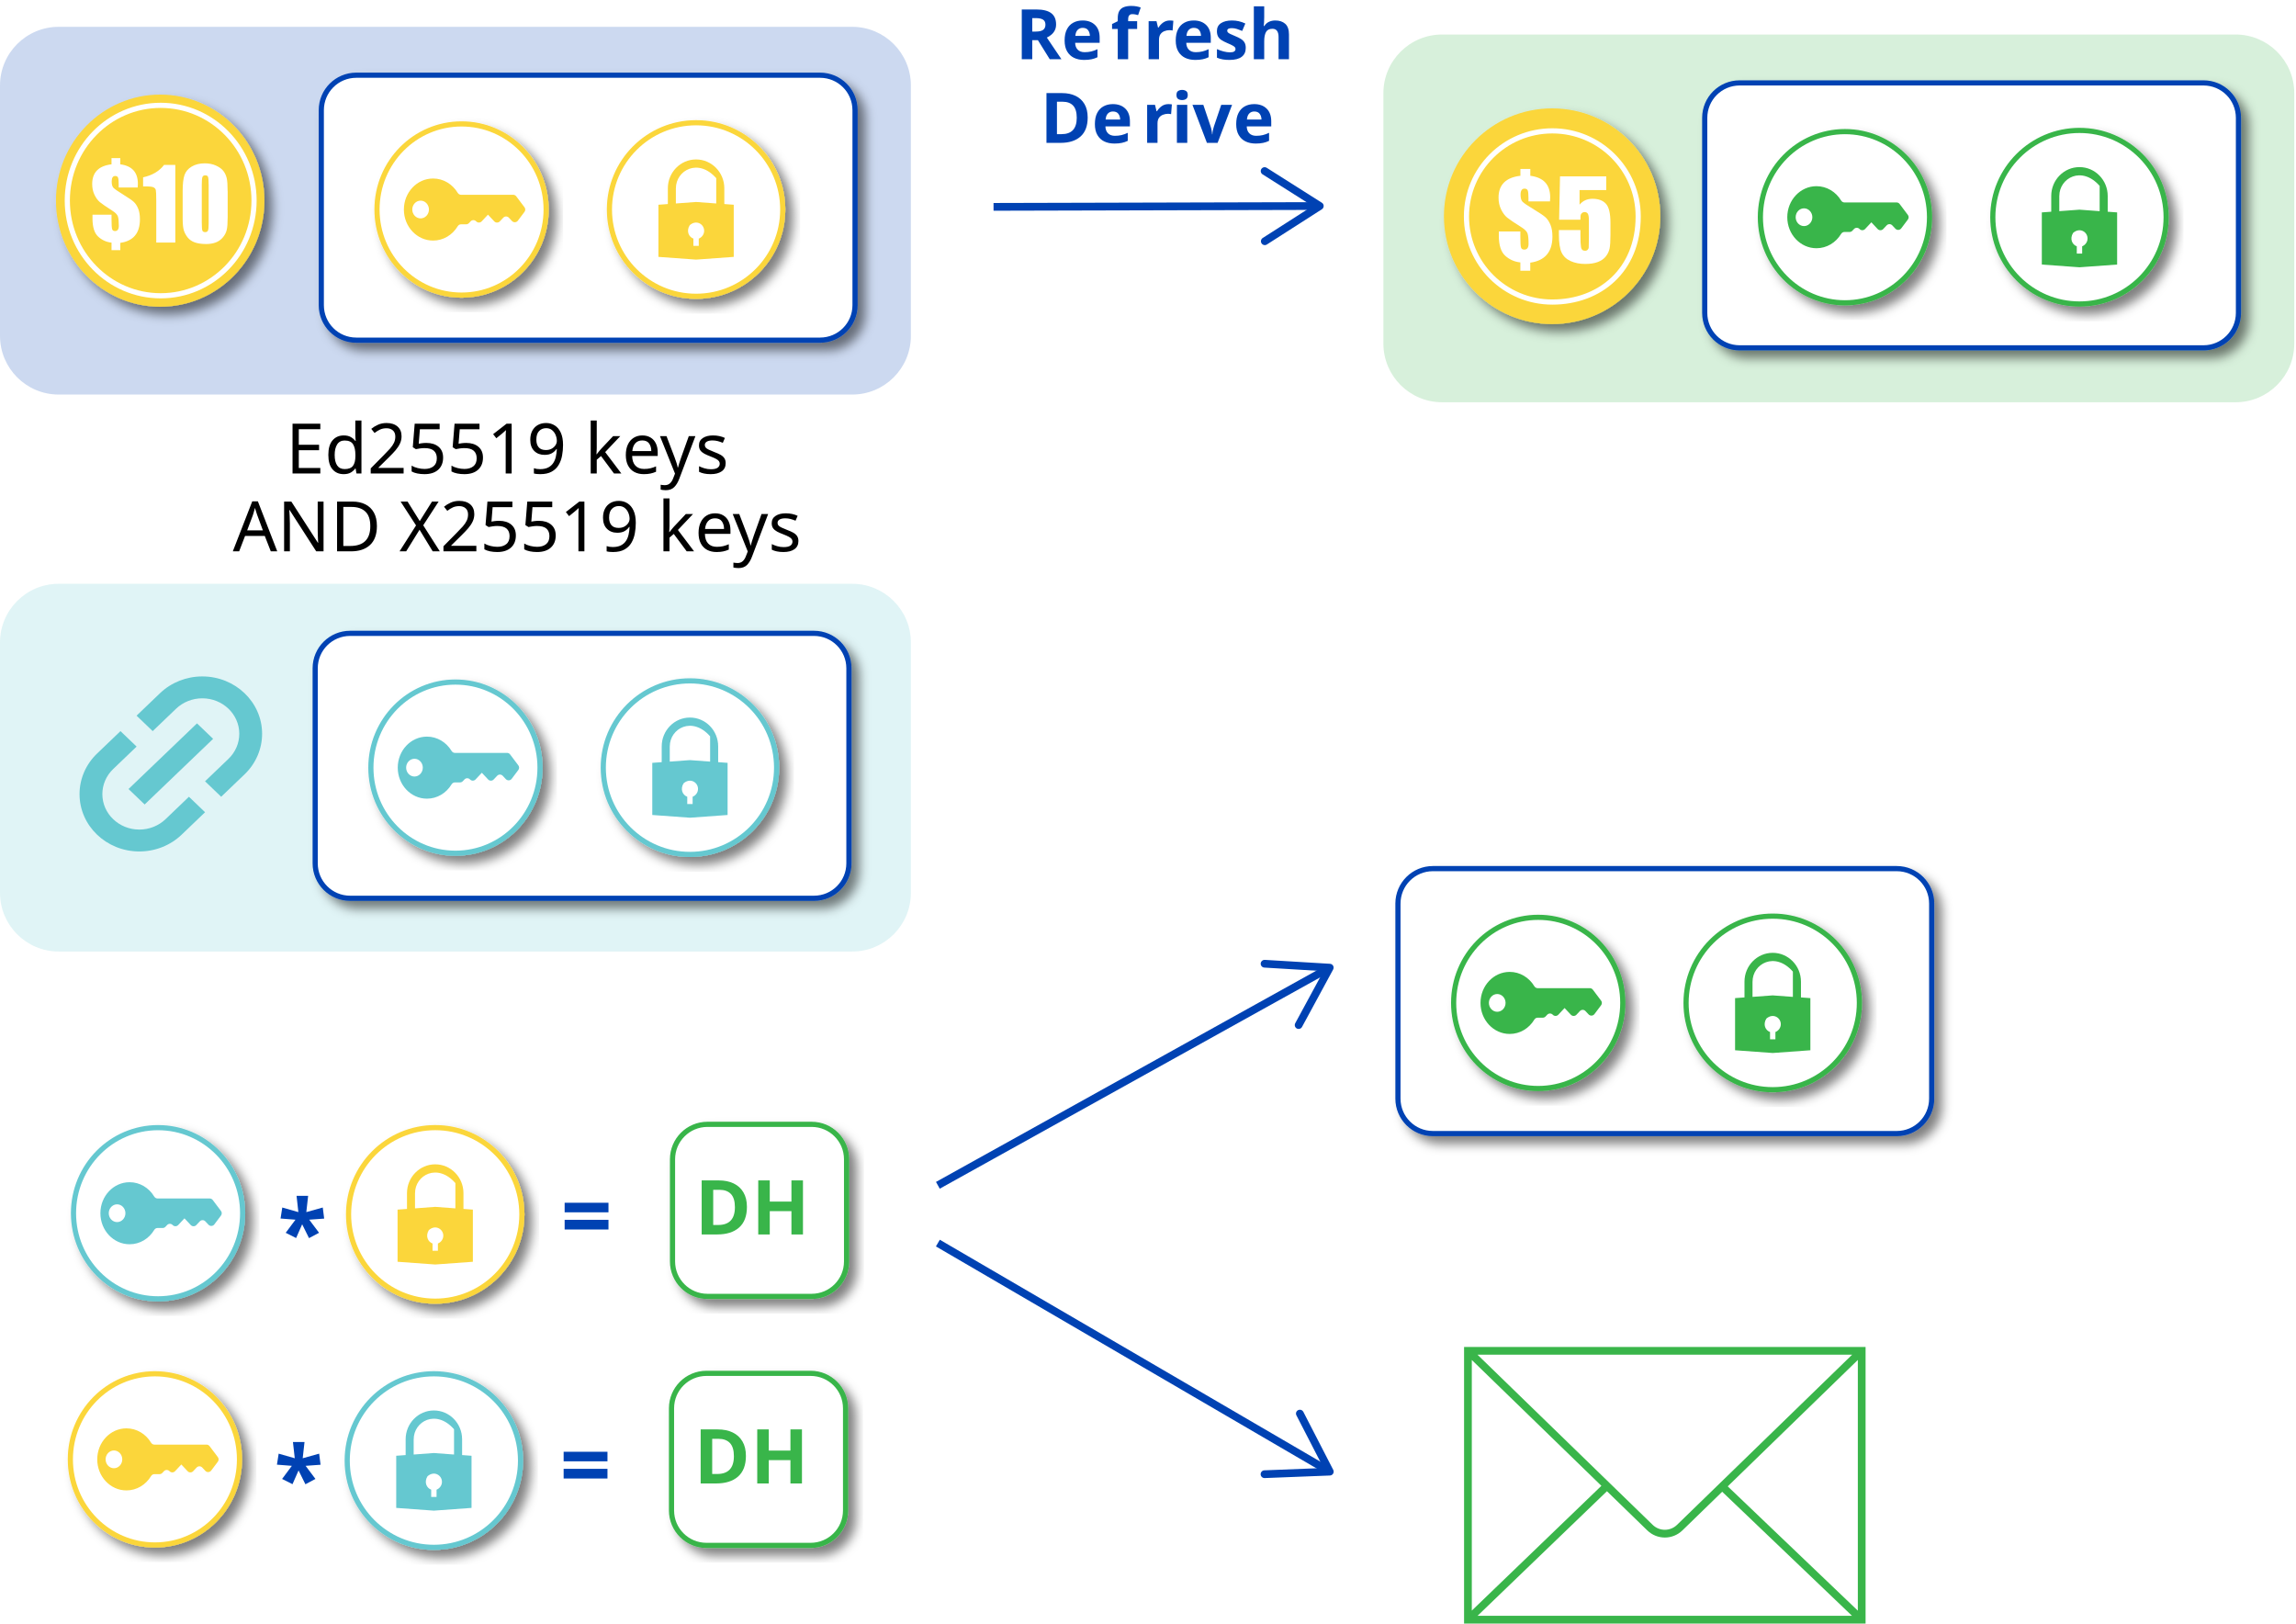
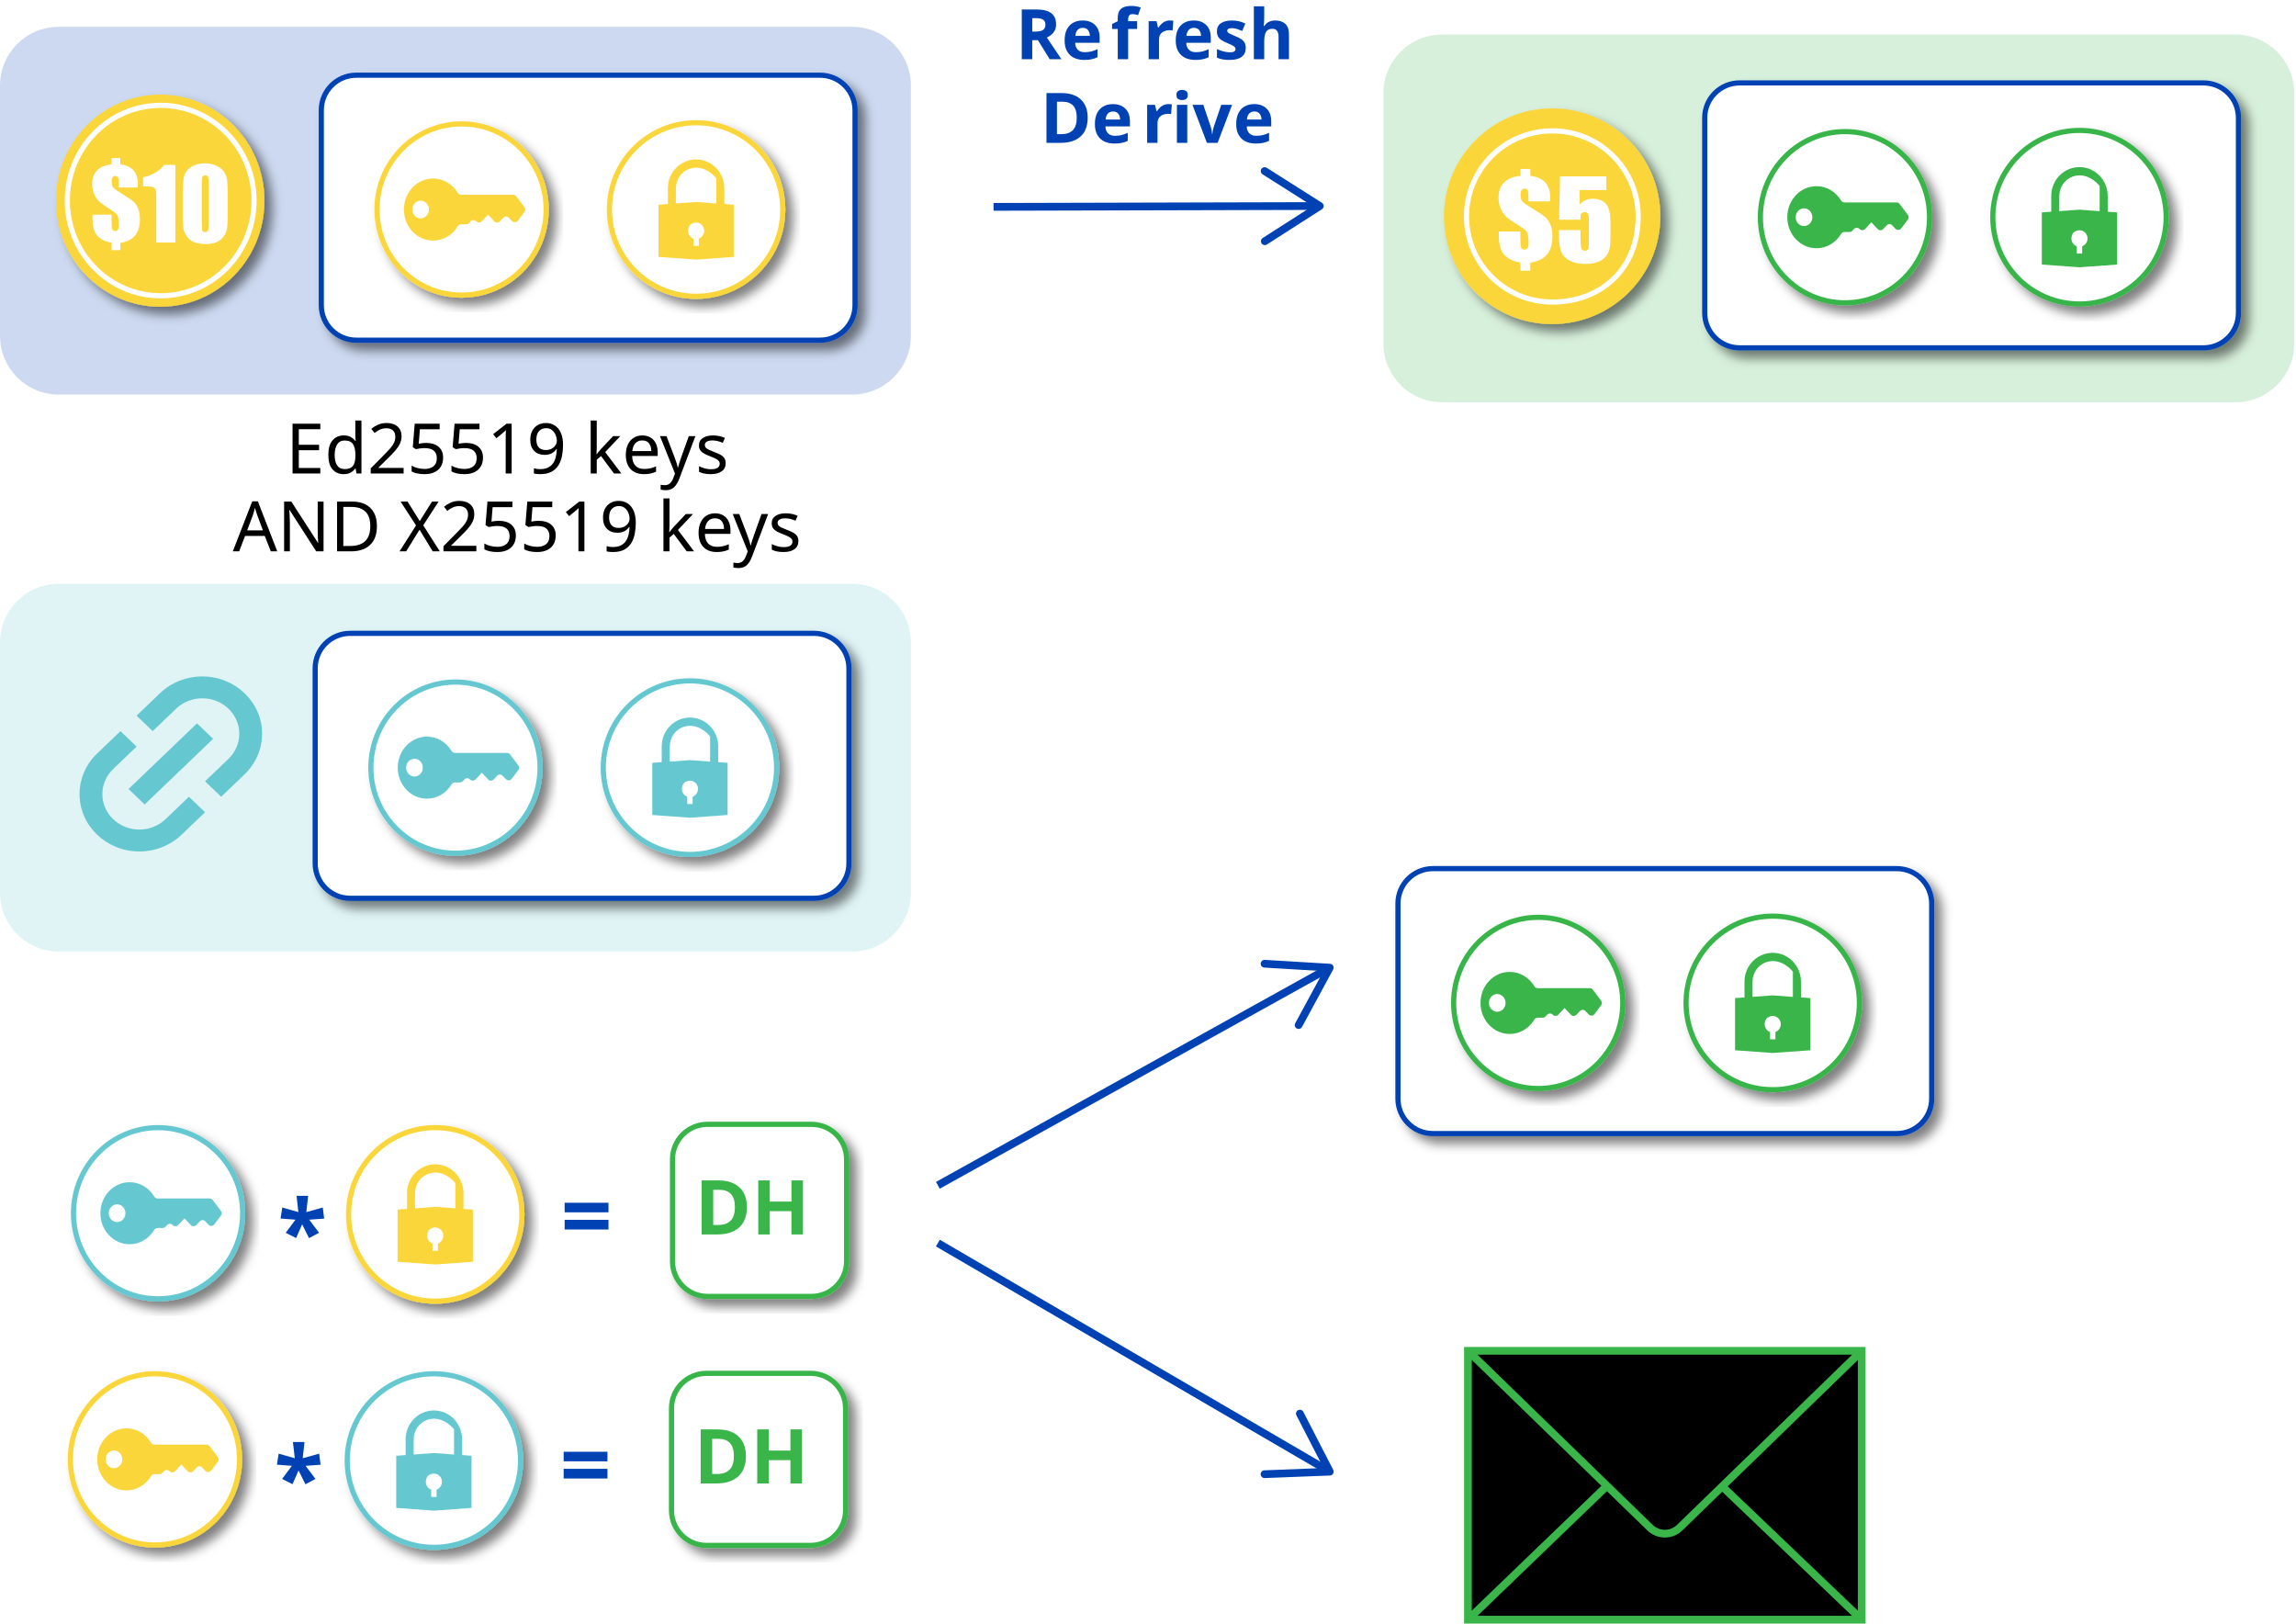
<svg xmlns="http://www.w3.org/2000/svg" id="Layer_2" data-name="Layer 2" viewBox="0 0 889.66 629">
  <defs>
    <style>
      .rd-cls-1 {
        filter: url(#dropshadow2-8);
      }

      .rd-cls-2, .rd-cls-3, .rd-cls-4 {
-         fill: #39b54a;
+         fill: var(--diagram-green, #39b54a);
      }

      .rd-cls-2, .rd-cls-5, .rd-cls-6 {
        opacity: .2;
      }

      .rd-cls-7 {
        letter-spacing: -.01em;
      }

      .rd-cls-8 {
        filter: url(#dropshadow2-10);
      }

      .rd-cls-9 {
        filter: url(#dropshadow2-9);
      }

      .rd-cls-10 {
        filter: url(#dropshadow2-4);
      }

      .rd-cls-11, .rd-cls-12 {
        stroke: var(--diagram-brand, #0042b3);
      }

      .rd-cls-11, .rd-cls-12, .rd-cls-13, .rd-cls-14, .rd-cls-15, .rd-cls-16, .rd-cls-17 {
        fill: none;
        stroke-miterlimit: 10;
      }

      .rd-cls-11, .rd-cls-13, .rd-cls-15, .rd-cls-16, .rd-cls-17 {
        stroke-width: 2px;
      }

      .rd-cls-12, .rd-cls-14 {
        stroke-width: 3px;
      }

      .rd-cls-18 {
        letter-spacing: .08em;
      }

      .rd-cls-19 {
        filter: url(#dropshadow2-6);
      }

      .rd-cls-20 {
        letter-spacing: 0em;
      }

      .rd-cls-21 {
        filter: url(#dropshadow2-18);
      }

      .rd-cls-13, .rd-cls-14 {
-         stroke: #39b54a;
+         stroke: var(--diagram-green, #39b54a);
      }

      .rd-cls-22 {
        filter: url(#dropshadow2-11);
      }

      .rd-cls-23 {
        filter: url(#dropshadow2-17);
      }

      .rd-cls-24 {
        fill: #fbd63b;
      }

      .rd-cls-25 {
        letter-spacing: 0em;
      }

      .rd-cls-26 {
        fill: var(--diagram-surface, #fff);
      }

      .rd-cls-5, .rd-cls-27 {
        fill: #65c8d0;
      }

      .rd-cls-28 {
        letter-spacing: -.02em;
      }

      .rd-cls-29 {
        filter: url(#dropshadow2);
      }

      .rd-cls-30 {
        font-size: 35px;
      }

      .rd-cls-30, .rd-cls-31, .rd-cls-6, .rd-cls-32 {
        fill: var(--diagram-brand, #0042b3);
      }

      .rd-cls-30, .rd-cls-4, .rd-cls-32 {
        font-family: Montserrat-Bold, Montserrat;
        font-weight: 700;
      }

      .rd-cls-33 {
        letter-spacing: -.02em;
      }

      .rd-cls-15 {
        stroke: #65c8d0;
      }

      .rd-cls-34 {
        filter: url(#dropshadow2-7);
      }

      .rd-cls-35 {
        filter: url(#dropshadow2-19);
      }

      .rd-cls-36 {
        letter-spacing: 0em;
      }

      .rd-cls-37 {
        filter: url(#dropshadow2-2);
      }

      .rd-cls-38 {
        letter-spacing: 0em;
      }

      .rd-cls-39 {
        filter: url(#dropshadow2-12);
      }

      .rd-cls-4 {
        font-size: 29.33px;
      }

      .rd-cls-40 {
        filter: url(#dropshadow2-3);
      }

      .rd-cls-41 {
        filter: url(#dropshadow2-14);
      }

      .rd-cls-42 {
        filter: url(#dropshadow2-15);
      }

      .rd-cls-43 {
        letter-spacing: 0em;
      }

      .rd-cls-16 {
        stroke: var(--diagram-surface, #fff);
      }

      .rd-cls-44 {
        letter-spacing: 0em;
      }

      .rd-cls-45 {
        letter-spacing: 0em;
      }

      .rd-cls-46 {
        filter: url(#dropshadow2-16);
      }

      .rd-cls-17 {
        stroke: #fbd63b;
      }

      .rd-cls-32, .rd-cls-47 {
        font-size: 27px;
      }

      .rd-cls-48 {
        fill: #fbd63b;
      }

      .rd-cls-49 {
        filter: url(#dropshadow2-20);
      }

      .rd-cls-47 {
        font-family: Montserrat-Regular, Montserrat;
      }

      .rd-cls-50 {
        filter: url(#dropshadow2-5);
      }

      .rd-cls-51 {
        filter: url(#dropshadow2-13);
      }
    </style>
    <filter id="dropshadow2">
      <feGaussianBlur in="SourceAlpha" stdDeviation="2" />
      <feOffset dx="3" dy="3" />
      <feComponentTransfer>
        <feFuncA slope="0.5" type="linear" />
      </feComponentTransfer>
      <feMerge>
        <feMergeNode />
        <feMergeNode in="SourceGraphic" />
      </feMerge>
    </filter>
    <filter id="dropshadow2-2" data-name="dropshadow2">
      <feGaussianBlur in="SourceAlpha" stdDeviation="2" />
      <feOffset dx="3" dy="3" />
      <feComponentTransfer>
        <feFuncA slope="0.5" type="linear" />
      </feComponentTransfer>
      <feMerge>
        <feMergeNode />
        <feMergeNode in="SourceGraphic" />
      </feMerge>
    </filter>
    <filter id="dropshadow2-3" data-name="dropshadow2">
      <feGaussianBlur in="SourceAlpha" stdDeviation="2" />
      <feOffset dx="3" dy="3" />
      <feComponentTransfer>
        <feFuncA slope="0.5" type="linear" />
      </feComponentTransfer>
      <feMerge>
        <feMergeNode />
        <feMergeNode in="SourceGraphic" />
      </feMerge>
    </filter>
    <filter id="dropshadow2-4" data-name="dropshadow2">
      <feGaussianBlur in="SourceAlpha" stdDeviation="2" />
      <feOffset dx="3" dy="3" />
      <feComponentTransfer>
        <feFuncA slope="0.5" type="linear" />
      </feComponentTransfer>
      <feMerge>
        <feMergeNode />
        <feMergeNode in="SourceGraphic" />
      </feMerge>
    </filter>
    <filter id="dropshadow2-5" data-name="dropshadow2">
      <feGaussianBlur in="SourceAlpha" stdDeviation="2" />
      <feOffset dx="3" dy="3" />
      <feComponentTransfer>
        <feFuncA slope="0.5" type="linear" />
      </feComponentTransfer>
      <feMerge>
        <feMergeNode />
        <feMergeNode in="SourceGraphic" />
      </feMerge>
    </filter>
    <filter id="dropshadow2-6" data-name="dropshadow2">
      <feGaussianBlur in="SourceAlpha" stdDeviation="2" />
      <feOffset dx="3" dy="3" />
      <feComponentTransfer>
        <feFuncA slope="0.5" type="linear" />
      </feComponentTransfer>
      <feMerge>
        <feMergeNode />
        <feMergeNode in="SourceGraphic" />
      </feMerge>
    </filter>
    <filter id="dropshadow2-7" data-name="dropshadow2">
      <feGaussianBlur in="SourceAlpha" stdDeviation="2" />
      <feOffset dx="3" dy="3" />
      <feComponentTransfer>
        <feFuncA slope="0.5" type="linear" />
      </feComponentTransfer>
      <feMerge>
        <feMergeNode />
        <feMergeNode in="SourceGraphic" />
      </feMerge>
    </filter>
    <filter id="dropshadow2-8" data-name="dropshadow2">
      <feGaussianBlur in="SourceAlpha" stdDeviation="2" />
      <feOffset dx="3" dy="3" />
      <feComponentTransfer>
        <feFuncA slope="0.5" type="linear" />
      </feComponentTransfer>
      <feMerge>
        <feMergeNode />
        <feMergeNode in="SourceGraphic" />
      </feMerge>
    </filter>
    <filter id="dropshadow2-9" data-name="dropshadow2">
      <feGaussianBlur in="SourceAlpha" stdDeviation="2" />
      <feOffset dx="3" dy="3" />
      <feComponentTransfer>
        <feFuncA slope="0.5" type="linear" />
      </feComponentTransfer>
      <feMerge>
        <feMergeNode />
        <feMergeNode in="SourceGraphic" />
      </feMerge>
    </filter>
    <filter id="dropshadow2-10" data-name="dropshadow2">
      <feGaussianBlur in="SourceAlpha" stdDeviation="2" />
      <feOffset dx="3" dy="3" />
      <feComponentTransfer>
        <feFuncA slope="0.5" type="linear" />
      </feComponentTransfer>
      <feMerge>
        <feMergeNode />
        <feMergeNode in="SourceGraphic" />
      </feMerge>
    </filter>
    <filter id="dropshadow2-11" data-name="dropshadow2">
      <feGaussianBlur in="SourceAlpha" stdDeviation="2" />
      <feOffset dx="3" dy="3" />
      <feComponentTransfer>
        <feFuncA slope="0.5" type="linear" />
      </feComponentTransfer>
      <feMerge>
        <feMergeNode />
        <feMergeNode in="SourceGraphic" />
      </feMerge>
    </filter>
    <filter id="dropshadow2-12" data-name="dropshadow2">
      <feGaussianBlur in="SourceAlpha" stdDeviation="2" />
      <feOffset dx="3" dy="3" />
      <feComponentTransfer>
        <feFuncA slope="0.5" type="linear" />
      </feComponentTransfer>
      <feMerge>
        <feMergeNode />
        <feMergeNode in="SourceGraphic" />
      </feMerge>
    </filter>
    <filter id="dropshadow2-13" data-name="dropshadow2">
      <feGaussianBlur in="SourceAlpha" stdDeviation="2" />
      <feOffset dx="3" dy="3" />
      <feComponentTransfer>
        <feFuncA slope="0.5" type="linear" />
      </feComponentTransfer>
      <feMerge>
        <feMergeNode />
        <feMergeNode in="SourceGraphic" />
      </feMerge>
    </filter>
    <filter id="dropshadow2-14" data-name="dropshadow2">
      <feGaussianBlur in="SourceAlpha" stdDeviation="2" />
      <feOffset dx="3" dy="3" />
      <feComponentTransfer>
        <feFuncA slope="0.5" type="linear" />
      </feComponentTransfer>
      <feMerge>
        <feMergeNode />
        <feMergeNode in="SourceGraphic" />
      </feMerge>
    </filter>
    <filter id="dropshadow2-15" data-name="dropshadow2">
      <feGaussianBlur in="SourceAlpha" stdDeviation="2" />
      <feOffset dx="3" dy="3" />
      <feComponentTransfer>
        <feFuncA slope="0.5" type="linear" />
      </feComponentTransfer>
      <feMerge>
        <feMergeNode />
        <feMergeNode in="SourceGraphic" />
      </feMerge>
    </filter>
    <filter id="dropshadow2-16" data-name="dropshadow2">
      <feGaussianBlur in="SourceAlpha" stdDeviation="2" />
      <feOffset dx="3" dy="3" />
      <feComponentTransfer>
        <feFuncA slope="0.5" type="linear" />
      </feComponentTransfer>
      <feMerge>
        <feMergeNode />
        <feMergeNode in="SourceGraphic" />
      </feMerge>
    </filter>
    <filter id="dropshadow2-17" data-name="dropshadow2">
      <feGaussianBlur in="SourceAlpha" stdDeviation="2" />
      <feOffset dx="3" dy="3" />
      <feComponentTransfer>
        <feFuncA slope="0.5" type="linear" />
      </feComponentTransfer>
      <feMerge>
        <feMergeNode />
        <feMergeNode in="SourceGraphic" />
      </feMerge>
    </filter>
    <filter id="dropshadow2-18" data-name="dropshadow2">
      <feGaussianBlur in="SourceAlpha" stdDeviation="2" />
      <feOffset dx="3" dy="3" />
      <feComponentTransfer>
        <feFuncA slope="0.5" type="linear" />
      </feComponentTransfer>
      <feMerge>
        <feMergeNode />
        <feMergeNode in="SourceGraphic" />
      </feMerge>
    </filter>
    <filter id="dropshadow2-19" data-name="dropshadow2">
      <feGaussianBlur in="SourceAlpha" stdDeviation="2" />
      <feOffset dx="3" dy="3" />
      <feComponentTransfer>
        <feFuncA slope="0.5" type="linear" />
      </feComponentTransfer>
      <feMerge>
        <feMergeNode />
        <feMergeNode in="SourceGraphic" />
      </feMerge>
    </filter>
    <filter id="dropshadow2-20" data-name="dropshadow2">
      <feGaussianBlur in="SourceAlpha" stdDeviation="2" />
      <feOffset dx="3" dy="3" />
      <feComponentTransfer>
        <feFuncA slope="0.5" type="linear" />
      </feComponentTransfer>
      <feMerge>
        <feMergeNode />
        <feMergeNode in="SourceGraphic" />
      </feMerge>
    </filter>
  </defs>
  <g id="Link">
    <g id="Refresh_Derive" data-name="Refresh Derive">
      <g id="blue">
-         <rect class="rd-cls-6" y="10.39" width="352.95" height="142.47" rx="22.75" ry="22.75" />
+         <rect class="rd-cls-6 wash" style="fill: var(--diagram-keybox-yellow, var(--diagram-wash-blue, var(--diagram-brand, #0042b3))); opacity: var(--diagram-wash-opacity, .2); stroke: var(--diagram-keyframe-yellow, var(--diagram-wash-stroke, none)); stroke-width: 2px; filter: var(--diagram-wash-shadow, none)" y="10.39" width="352.95" height="142.47" rx="22.75" ry="22.75" />
        <g>
          <g class="rd-cls-29">
            <ellipse class="rd-cls-48" cx="62.07" cy="77.74" rx="40.39" ry="41.09" />
          </g>
          <ellipse class="rd-cls-16" cx="62.26" cy="77.7" rx="36.18" ry="36.89" />
          <g>
            <path class="rd-cls-26" d="M53.37,72.64h-7.38v-1.25c0-1.33-.09-2.19-.26-2.6-.17-.41-.54-.61-1.1-.61-.45,0-.79.18-1.01.53s-.34.88-.34,1.59c0,1.18.23,2,.69,2.47.45.47,1.78,1.39,3.98,2.75,1.88,1.15,3.16,2.04,3.84,2.65.68.61,1.26,1.48,1.73,2.6.47,1.12.7,2.52.7,4.19,0,2.68-.63,4.78-1.9,6.3-1.27,1.52-3.17,2.47-5.7,2.83v2.83h-3.4v-2.92c-1.97-.2-3.7-.97-5.17-2.32-1.47-1.34-2.21-3.69-2.21-7.04v-1.47h7.38v1.84c0,2.02.08,3.28.23,3.77.15.49.52.73,1.11.73.5,0,.87-.17,1.11-.51.24-.34.37-.85.37-1.52,0-1.69-.12-2.89-.35-3.62-.23-.73-1.02-1.52-2.38-2.37-2.25-1.44-3.79-2.5-4.6-3.17s-1.51-1.63-2.1-2.85c-.59-1.23-.89-2.62-.89-4.17,0-2.24.62-4,1.87-5.28,1.25-1.28,3.12-2.06,5.62-2.36v-2.4h3.4v2.4c2.28.3,3.98,1.08,5.12,2.33,1.13,1.26,1.7,3,1.7,5.22,0,.31-.02.78-.07,1.41Z" />
            <path class="rd-cls-26" d="M67.93,63.87v30.11h-7.38v-16.14c0-2.33-.06-3.73-.17-4.2-.11-.47-.41-.83-.9-1.07-.49-.24-1.59-.36-3.3-.36h-.73v-3.51c3.57-.78,6.28-2.39,8.13-4.82h4.35Z" />
            <path class="rd-cls-26" d="M88.22,74.06v10.04c0,2.28-.12,3.94-.37,4.98-.24,1.04-.75,2.01-1.52,2.92-.77.9-1.69,1.56-2.78,1.95-1.08.4-2.3.59-3.64.59-1.77,0-3.24-.21-4.41-.62-1.17-.42-2.1-1.06-2.8-1.94-.69-.88-1.19-1.81-1.48-2.78-.29-.97-.44-2.52-.44-4.64v-10.51c0-2.76.23-4.83.7-6.21.47-1.38,1.4-2.48,2.8-3.31,1.39-.83,3.09-1.25,5.07-1.25,1.62,0,3.07.29,4.35.87,1.28.58,2.24,1.28,2.87,2.11.63.83,1.06,1.77,1.29,2.81.23,1.04.34,2.7.34,4.98ZM80.84,71.53c0-1.6-.08-2.6-.23-3-.15-.4-.51-.6-1.07-.6s-.91.21-1.09.64-.26,1.42-.26,2.97v14.69c0,1.75.08,2.8.25,3.16.16.36.52.54,1.07.54s.91-.21,1.08-.63c.17-.42.26-1.37.26-2.84v-14.91Z" />
          </g>
        </g>
        <g>
          <g class="rd-cls-37">
            <rect class="rd-cls-26" x="124.5" y="29.14" width="206.81" height="102.64" rx="13.53" ry="13.53" />
            <rect class="rd-cls-11" x="124.5" y="29.14" width="206.81" height="102.64" rx="13.53" ry="13.53" />
          </g>
          <g>
            <g class="rd-cls-40">
              <ellipse class="rd-cls-26" cx="269.72" cy="81.17" rx="33.58" ry="33.62" />
              <ellipse class="rd-cls-17" cx="269.72" cy="81.17" rx="33.58" ry="33.62" />
            </g>
            <path class="rd-cls-24" d="M270.76,92.44v2.82h-2.08v-2.82c-1.77-.63-2.85-2.87-1.43-5.19,2.59-2.28,5.6-.4,5.6,2.16,0,1.38-.89,2.55-2.08,3.03h0ZM261.9,72.93c0-6.96,8.69-11.81,15.63-3.89v9.79s-7.82-.58-7.82-.58l-7.82.58v-5.9h0ZM280.66,79.05v-6.11c0-6.17-4.9-11.17-10.94-11.17s-10.94,5-10.94,11.17v6.11l-3.65.27v20.2l14.59,1.06,14.59-1.06v-20.2l-3.65-.27h0Z" />
          </g>
          <g>
            <g class="rd-cls-10">
              <ellipse class="rd-cls-26" cx="178.85" cy="81.17" rx="32.77" ry="33.16" />
              <ellipse class="rd-cls-17" cx="178.85" cy="81.17" rx="32.77" ry="33.16" />
            </g>
            <path class="rd-cls-24" d="M189.1,83.18l2.42,2.58c.58.62,1.57.62,2.15,0l1.35-1.43c.58-.62,1.57-.62,2.15,0l1.22,1.3c.63.67,1.71.61,2.26-.12l2.58-3.43c.4-.53.4-1.25,0-1.78l-3.2-4.25c-.28-.37-.72-.59-1.18-.59h-20.21c-.54,0-1.01-.3-1.29-.76-2.03-3.35-5.53-5.54-9.54-5.54-6.25,0-11.31,5.38-11.31,12.02s5.06,12.02,11.31,12.02c4.01,0,7.51-2.19,9.54-5.54.28-.46.75-.76,1.29-.76h1.99c.41,0,.8-.17,1.08-.47l.64-.68c.58-.62,1.57-.62,2.15,0h0c.58.62,1.57.62,2.15,0l2.42-2.58h0ZM162.98,84.61c-1.78,0-3.23-1.55-3.23-3.44s1.45-3.44,3.23-3.44,3.23,1.55,3.23,3.44-1.45,3.44-3.23,3.44h0Z" />
          </g>
        </g>
      </g>
      <g id="rd" class="fragment fade" data-fragment-index="0">
        <g id="green">
-           <rect class="rd-cls-2" x="536.04" y="13.37" width="352.95" height="142.47" rx="22.75" ry="22.75" />
+           <rect class="rd-cls-2 wash" style="fill: var(--diagram-keybox-lime, var(--diagram-wash-green, var(--diagram-green, #39b54a))); opacity: var(--diagram-wash-opacity, .2); stroke: var(--diagram-keyframe-lime, var(--diagram-wash-stroke, none)); stroke-width: 2px; filter: var(--diagram-wash-shadow, none)" x="536.04" y="13.37" width="352.95" height="142.47" rx="22.75" ry="22.75" />
          <g>
            <g class="rd-cls-50">
              <rect class="rd-cls-26" x="660.55" y="32.12" width="206.81" height="102.64" rx="13.53" ry="13.53" />
              <rect class="rd-cls-11" x="660.55" y="32.12" width="206.81" height="102.64" rx="13.53" ry="13.53" />
            </g>
            <g>
              <g class="rd-cls-19">
                <ellipse class="rd-cls-26" cx="805.76" cy="84.15" rx="33.58" ry="33.62" />
                <ellipse class="rd-cls-13" cx="805.76" cy="84.15" rx="33.58" ry="33.62" />
              </g>
              <path class="rd-cls-3" d="M806.8,95.42v2.82h-2.08v-2.82c-1.77-.63-2.85-2.87-1.43-5.19,2.59-2.28,5.6-.4,5.6,2.16,0,1.38-.89,2.55-2.08,3.03h0ZM797.95,75.91c0-6.96,8.69-11.81,15.63-3.89v9.79s-7.82-.58-7.82-.58l-7.82.58v-5.9h0ZM816.7,82.02v-6.11c0-6.17-4.9-11.17-10.94-11.17s-10.94,5-10.94,11.17v6.11l-3.65.27v20.2l14.59,1.06,14.59-1.06v-20.2l-3.65-.27h0Z" />
            </g>
            <g>
              <g class="rd-cls-34">
                <ellipse class="rd-cls-26" cx="714.89" cy="84.15" rx="32.77" ry="33.16" />
                <ellipse class="rd-cls-13" cx="714.89" cy="84.15" rx="32.77" ry="33.16" />
              </g>
              <path class="rd-cls-3" d="M725.14,86.15l2.42,2.58c.58.62,1.57.62,2.15,0l1.35-1.43c.58-.62,1.57-.62,2.15,0l1.22,1.3c.63.67,1.71.61,2.26-.12l2.58-3.43c.4-.53.4-1.25,0-1.78l-3.2-4.25c-.28-.37-.72-.59-1.18-.59h-20.21c-.54,0-1.01-.3-1.29-.76-2.03-3.35-5.53-5.54-9.54-5.54-6.25,0-11.31,5.38-11.31,12.02s5.06,12.02,11.31,12.02c4.01,0,7.51-2.19,9.54-5.54.28-.46.75-.76,1.29-.76h1.99c.41,0,.8-.17,1.08-.47l.64-.68c.58-.62,1.57-.62,2.15,0h0c.58.62,1.57.62,2.15,0l2.42-2.58h0ZM699.02,87.59c-1.78,0-3.23-1.55-3.23-3.44s1.45-3.44,3.23-3.44,3.23,1.55,3.23,3.44-1.45,3.44-3.23,3.44h0Z" />
            </g>
          </g>
          <g>
            <g class="rd-cls-1">
              <ellipse class="rd-cls-48" cx="601.42" cy="83.77" rx="41.92" ry="41.78" />
            </g>
            <path class="rd-cls-16" d="M634.77,83.86c0,20.87-14.9,33.16-33.27,33.16s-33.27-14.85-33.27-33.16,14.9-33.16,33.27-33.16,33.27,14.85,33.27,33.16Z" />
            <g>
              <path class="rd-cls-26" d="M600.59,78.02h-8.34v-1.38c0-1.47-.1-2.43-.29-2.88-.19-.45-.61-.68-1.24-.68-.51,0-.89.2-1.15.59-.25.39-.38.98-.38,1.76,0,1.3.26,2.22.78,2.74.51.52,2.01,1.54,4.5,3.04,2.12,1.28,3.56,2.25,4.33,2.93.77.68,1.42,1.64,1.95,2.88.53,1.24.79,2.79.79,4.64,0,2.96-.72,5.29-2.15,6.97-1.43,1.69-3.58,2.73-6.44,3.13v3.13h-3.84v-3.23c-2.23-.22-4.18-1.07-5.84-2.56s-2.5-4.08-2.5-7.79v-1.63h8.34v2.04c0,2.24.09,3.62.26,4.17.17.54.59.81,1.25.81.56,0,.98-.19,1.26-.57.28-.38.41-.94.41-1.68,0-1.87-.13-3.2-.39-4-.26-.8-1.16-1.68-2.68-2.62-2.55-1.59-4.28-2.76-5.19-3.51-.92-.75-1.71-1.8-2.37-3.16-.67-1.36-1-2.89-1-4.61,0-2.48.71-4.43,2.12-5.84,1.41-1.41,3.53-2.28,6.35-2.61v-2.65h3.84v2.65c2.57.33,4.5,1.19,5.78,2.58,1.28,1.39,1.92,3.32,1.92,5.77,0,.34-.03.86-.08,1.56Z" />
              <path class="rd-cls-26" d="M622.39,68.3v5.33h-10.34v5.66c1.29-1.52,2.96-2.28,5-2.28,2.3,0,4.04.64,5.21,1.92,1.18,1.28,1.76,3.75,1.76,7.4v4.75c0,2.36-.11,4.09-.34,5.2-.23,1.1-.71,2.13-1.46,3.07s-1.78,1.66-3.11,2.16c-1.33.5-2.95.75-4.86.75-2.15,0-4.04-.37-5.68-1.12s-2.8-1.86-3.49-3.34-1.03-3.77-1.03-6.87v-1.81h8.34v2.08c0,2.15.08,3.68.23,4.59.15.91.67,1.36,1.57,1.36.41,0,.75-.13,1-.39s.39-.54.41-.84.04-1.61.07-3.93v-6.6c0-1.25-.13-2.1-.39-2.55-.26-.45-.7-.68-1.3-.68-.39,0-.71.12-.97.35s-.43.48-.51.75c-.08.27-.11.89-.11,1.86h-8.26l.35-16.79h17.9Z" />
            </g>
          </g>
        </g>
        <g>
          <g>
            <line class="rd-cls-12" x1="509.29" y1="79.82" x2="384.98" y2="80.14" />
            <path class="rd-cls-31" d="M488.75,65.47c-.44.7-.23,1.63.47,2.07l19.39,12.28-19.33,12.38c-.7.45-.9,1.38-.45,2.07.45.7,1.38.9,2.07.45l21.31-13.65c.43-.28.69-.75.69-1.27,0-.51-.26-.99-.7-1.26l-21.38-13.54c-.25-.16-.53-.23-.8-.23-.5,0-.98.25-1.27.7Z" />
          </g>
          <text class="rd-cls-32" transform="translate(393.48 22.95)">
            <tspan x="0" y="0">Re</tspan>
            <tspan class="rd-cls-18" x="36.88" y="0">f</tspan>
            <tspan class="rd-cls-38" x="49.49" y="0">r</tspan>
            <tspan x="60.88" y="0">esh</tspan>
            <tspan x="9.57" y="32.4">De</tspan>
            <tspan class="rd-cls-44" x="48.91" y="32.4">r</tspan>
            <tspan x="60.44" y="32.4">i</tspan>
            <tspan class="rd-cls-28" x="68.57" y="32.4">v</tspan>
            <tspan x="84.31" y="32.4">e</tspan>
          </text>
        </g>
      </g>
      <text id="ed25519" class="fragment fade rd-cls-47" data-fragment-index="0" transform="translate(110.73 183.43)">
        <tspan class="rd-cls-20" x="0" y="0" />Ed25519 keys<tspan x="17.95" y="0" />
      </text>
      <text id="ecdh" class="fragment fade rd-cls-47" data-fragment-index="1" transform="translate(90.21 213.6)">
        <tspan class="rd-cls-36" x="0" y="0">AND X25519 keys</tspan>
      </text>
      <g id="link-key" class="fragment fade">
        <g>
-           <rect class="rd-cls-5" y="226.17" width="352.95" height="142.47" rx="22.75" ry="22.75" />
+           <rect class="rd-cls-5 wash" style="fill: var(--diagram-keybox-teal, var(--diagram-wash-teal, #65c8d0)); opacity: var(--diagram-wash-opacity, .2); stroke: var(--diagram-keyframe-teal, var(--diagram-wash-stroke, none)); stroke-width: 2px; filter: var(--diagram-wash-shadow, none)" y="226.17" width="352.95" height="142.47" rx="22.75" ry="22.75" />
          <g class="rd-cls-9">
            <rect class="rd-cls-26" x="122.13" y="245.37" width="206.81" height="102.64" rx="13.53" ry="13.53" />
            <rect class="rd-cls-11" x="122.13" y="245.37" width="206.81" height="102.64" rx="13.53" ry="13.53" />
          </g>
          <g>
            <g class="rd-cls-8">
              <ellipse class="rd-cls-26" cx="267.34" cy="297.4" rx="33.58" ry="33.62" />
              <ellipse class="rd-cls-15" cx="267.34" cy="297.4" rx="33.58" ry="33.62" />
            </g>
            <path class="rd-cls-27" d="M268.38,308.67v2.82h-2.08v-2.82c-1.77-.63-2.85-2.87-1.43-5.19,2.59-2.28,5.6-.4,5.6,2.16,0,1.38-.89,2.55-2.08,3.03h0ZM259.53,289.16c0-6.96,8.69-11.81,15.63-3.89v9.79s-7.82-.58-7.82-.58l-7.82.58v-5.9h0ZM278.28,295.27v-6.11c0-6.17-4.9-11.17-10.94-11.17s-10.94,5-10.94,11.17v6.11l-3.65.27v20.2l14.59,1.06,14.59-1.06v-20.2l-3.65-.27h0Z" />
          </g>
          <g>
            <g class="rd-cls-22">
              <ellipse class="rd-cls-26" cx="176.48" cy="297.4" rx="32.77" ry="33.16" />
              <ellipse class="rd-cls-15" cx="176.48" cy="297.4" rx="32.77" ry="33.16" />
            </g>
            <path class="rd-cls-27" d="M186.72,299.4l2.42,2.58c.58.62,1.57.62,2.15,0l1.35-1.43c.58-.62,1.57-.62,2.15,0l1.22,1.3c.63.67,1.71.61,2.26-.12l2.58-3.43c.4-.53.4-1.25,0-1.78l-3.2-4.25c-.28-.37-.72-.59-1.18-.59h-20.21c-.54,0-1.01-.3-1.29-.76-2.03-3.35-5.53-5.54-9.54-5.54-6.25,0-11.31,5.38-11.31,12.02s5.06,12.02,11.31,12.02c4.01,0,7.51-2.19,9.54-5.54.28-.46.75-.76,1.29-.76h1.99c.41,0,.8-.17,1.08-.47l.64-.68c.58-.62,1.57-.62,2.15,0h0c.58.62,1.57.62,2.15,0l2.42-2.58h0ZM160.6,300.84c-1.78,0-3.23-1.55-3.23-3.44s1.45-3.44,3.23-3.44,3.23,1.55,3.23,3.44-1.45,3.44-3.23,3.44h0Z" />
          </g>
        </g>
        <g>
          <path class="rd-cls-27" d="M61.99,268.57c4.35-4.17,10.25-6.51,16.39-6.51,12.8,0,23.18,9.95,23.18,22.22,0,5.89-2.44,11.54-6.79,15.71l-9.07,8.69-6.25-5.99,9.07-8.69c2.69-2.58,4.2-6.07,4.2-9.72,0-7.59-6.42-13.74-14.34-13.74-3.8,0-7.45,1.45-10.14,4.02l-9.07,8.69-6.25-5.99,9.07-8.69Z" />
          <path class="rd-cls-27" d="M64.14,317.37l9.07-8.69,6.25,5.99-9.07,8.69c-4.35,4.17-10.25,6.51-16.39,6.51-12.8,0-23.18-9.95-23.18-22.22,0-5.89,2.44-11.54,6.79-15.71l9.07-8.69,6.25,5.99-9.07,8.69c-2.69,2.58-4.2,6.07-4.2,9.72,0,7.59,6.42,13.74,14.34,13.74,3.8,0,7.45-1.45,10.14-4.02Z" />
          <path class="rd-cls-27" d="M56.05,311.67l26.53-25.43-6.25-5.99-26.53,25.43,6.25,5.99Z" />
        </g>
      </g>
      <g id="dh" class="fragment fade">
        <g id="dh2">
          <g>
            <g class="rd-cls-39">
              <rect class="rd-cls-26" x="260.2" y="532.06" width="67.44" height="66.65" rx="13.53" ry="13.53" />
              <rect class="rd-cls-13" x="260.2" y="532.06" width="67.44" height="66.65" rx="13.53" ry="13.53" />
            </g>
            <text class="rd-cls-4" transform="translate(268.83 574.72) scale(1.01 1)">
              <tspan x="0" y="0">DH</tspan>
            </text>
          </g>
          <g>
            <g class="rd-cls-51">
              <ellipse class="rd-cls-26" cx="168.12" cy="565.85" rx="33.58" ry="33.62" />
              <ellipse class="rd-cls-15" cx="168.12" cy="565.85" rx="33.58" ry="33.62" />
            </g>
            <path class="rd-cls-27" d="M169.16,577.12v2.82h-2.08v-2.82c-1.77-.63-2.85-2.87-1.43-5.19,2.59-2.28,5.6-.4,5.6,2.16,0,1.38-.89,2.55-2.08,3.03h0ZM160.3,557.61c0-6.96,8.69-11.81,15.63-3.89v9.79s-7.82-.58-7.82-.58l-7.82.58v-5.9h0ZM179.06,563.72v-6.11c0-6.17-4.9-11.17-10.94-11.17s-10.94,5-10.94,11.17v6.11l-3.65.27v20.2l14.59,1.06,14.59-1.06v-20.2l-3.65-.27h0Z" />
          </g>
          <g>
            <g class="rd-cls-41">
              <ellipse class="rd-cls-26" cx="60.03" cy="565.39" rx="32.77" ry="33.16" />
              <ellipse class="rd-cls-17" cx="60.03" cy="565.39" rx="32.77" ry="33.16" />
            </g>
            <path class="rd-cls-24" d="M70.28,567.39l2.42,2.58c.58.62,1.57.62,2.15,0l1.35-1.43c.58-.62,1.57-.62,2.15,0l1.22,1.3c.63.67,1.71.61,2.26-.12l2.58-3.43c.4-.53.4-1.25,0-1.78l-3.2-4.25c-.28-.37-.72-.59-1.18-.59h-20.21c-.54,0-1.01-.3-1.29-.76-2.03-3.35-5.53-5.54-9.54-5.54-6.25,0-11.31,5.38-11.31,12.02s5.06,12.02,11.31,12.02c4.01,0,7.51-2.19,9.54-5.54.28-.46.75-.76,1.29-.76h1.99c.41,0,.8-.17,1.08-.47l.64-.68c.58-.62,1.57-.62,2.15,0h0c.58.62,1.57.62,2.15,0l2.42-2.58h0ZM44.15,568.82c-1.78,0-3.23-1.55-3.23-3.44s1.45-3.44,3.23-3.44,3.23,1.55,3.23,3.44-1.45,3.44-3.23,3.44h0Z" />
          </g>
          <text class="rd-cls-30" transform="translate(106.23 585.25)">
            <tspan x="0" y="0">*</tspan>
          </text>
          <text class="rd-cls-30" transform="translate(216.9 579.94)">
            <tspan x="0" y="0">=</tspan>
          </text>
        </g>
        <g id="dh1">
          <g>
            <g class="rd-cls-42">
              <ellipse class="rd-cls-26" cx="61.25" cy="470.03" rx="32.77" ry="33.16" />
              <ellipse class="rd-cls-15" cx="61.25" cy="470.03" rx="32.77" ry="33.16" />
            </g>
            <path class="rd-cls-27" d="M71.5,472.03l2.42,2.58c.58.62,1.57.62,2.15,0l1.35-1.43c.58-.62,1.57-.62,2.15,0l1.22,1.3c.63.67,1.71.61,2.26-.12l2.58-3.43c.4-.53.4-1.25,0-1.78l-3.2-4.25c-.28-.37-.72-.59-1.18-.59h-20.21c-.54,0-1.01-.3-1.29-.76-2.03-3.35-5.53-5.54-9.54-5.54-6.25,0-11.31,5.38-11.31,12.02s5.06,12.02,11.31,12.02c4.01,0,7.51-2.19,9.54-5.54.28-.46.75-.76,1.29-.76h1.99c.41,0,.8-.17,1.08-.47l.64-.68c.58-.62,1.57-.62,2.15,0h0c.58.62,1.57.62,2.15,0l2.42-2.58h0ZM45.37,473.46c-1.78,0-3.23-1.55-3.23-3.44s1.45-3.44,3.23-3.44,3.23,1.55,3.23,3.44-1.45,3.44-3.23,3.44h0Z" />
          </g>
          <g>
            <g class="rd-cls-46">
              <ellipse class="rd-cls-26" cx="168.64" cy="470.48" rx="33.58" ry="33.62" />
              <ellipse class="rd-cls-17" cx="168.64" cy="470.48" rx="33.58" ry="33.62" />
            </g>
            <path class="rd-cls-24" d="M169.68,481.75v2.82h-2.08v-2.82c-1.77-.63-2.85-2.87-1.43-5.19,2.59-2.28,5.6-.4,5.6,2.16,0,1.38-.89,2.55-2.08,3.03h0ZM160.82,462.24c0-6.96,8.69-11.81,15.63-3.89v9.79s-7.82-.58-7.82-.58l-7.82.58v-5.9h0ZM179.58,468.36v-6.11c0-6.17-4.9-11.17-10.94-11.17s-10.94,5-10.94,11.17v6.11l-3.65.27v20.2l14.59,1.06,14.59-1.06v-20.2l-3.65-.27h0Z" />
          </g>
          <text class="rd-cls-30" transform="translate(107.63 489.89)">
            <tspan x="0" y="0">*</tspan>
          </text>
          <g>
            <g class="rd-cls-23">
              <rect class="rd-cls-26" x="260.59" y="435.59" width="67.44" height="66.65" rx="13.53" ry="13.53" />
              <rect class="rd-cls-13" x="260.59" y="435.59" width="67.44" height="66.65" rx="13.53" ry="13.53" />
            </g>
            <text class="rd-cls-4" transform="translate(269.22 478.25) scale(1.01 1)">
              <tspan x="0" y="0">DH</tspan>
            </text>
          </g>
          <text class="rd-cls-30" transform="translate(217.29 483.47)">
            <tspan x="0" y="0">=</tspan>
          </text>
        </g>
      </g>
      <g id="new-keys" class="fragment fade">
        <g>
          <line class="rd-cls-12" x1="513.41" y1="375.9" x2="363.41" y2="459.21" />
          <path class="rd-cls-31" d="M488.5,373.27c-.05.83.58,1.54,1.41,1.59l22.91,1.38-10.94,20.18c-.39.73-.12,1.64.6,2.03.73.39,1.64.12,2.03-.6l12.06-22.25c.24-.45.24-1,0-1.44s-.71-.74-1.22-.77l-25.26-1.52c-.29-.02-.58.05-.82.19-.43.24-.74.69-.77,1.22Z" />
        </g>
        <g>
          <g class="rd-cls-21">
            <rect class="rd-cls-26" x="541.68" y="336.52" width="206.81" height="102.64" rx="13.53" ry="13.53" />
            <rect class="rd-cls-11" x="541.68" y="336.52" width="206.81" height="102.64" rx="13.53" ry="13.53" />
          </g>
          <g>
            <g class="rd-cls-35">
              <ellipse class="rd-cls-26" cx="686.9" cy="388.55" rx="33.58" ry="33.62" />
              <ellipse class="rd-cls-13" cx="686.9" cy="388.55" rx="33.58" ry="33.62" />
            </g>
            <path class="rd-cls-3" d="M687.94,399.82v2.82h-2.08v-2.82c-1.77-.63-2.85-2.87-1.43-5.19,2.59-2.28,5.6-.4,5.6,2.16,0,1.38-.89,2.55-2.08,3.03h0ZM679.08,380.31c0-6.96,8.69-11.81,15.63-3.89v9.79s-7.82-.58-7.82-.58l-7.82.58v-5.9h0ZM697.84,386.42v-6.11c0-6.17-4.9-11.17-10.94-11.17s-10.94,5-10.94,11.17v6.11l-3.65.27v20.2l14.59,1.06,14.59-1.06v-20.2l-3.65-.27h0Z" />
          </g>
          <g>
            <g class="rd-cls-49">
              <ellipse class="rd-cls-26" cx="596.03" cy="388.55" rx="32.77" ry="33.16" />
              <ellipse class="rd-cls-13" cx="596.03" cy="388.55" rx="32.77" ry="33.16" />
            </g>
            <path class="rd-cls-3" d="M606.27,390.55l2.42,2.58c.58.62,1.57.62,2.15,0l1.35-1.43c.58-.62,1.57-.62,2.15,0l1.22,1.3c.63.67,1.71.61,2.26-.12l2.58-3.43c.4-.53.4-1.25,0-1.78l-3.2-4.25c-.28-.37-.72-.59-1.18-.59h-20.21c-.54,0-1.01-.3-1.29-.76-2.03-3.35-5.53-5.54-9.54-5.54-6.25,0-11.31,5.38-11.31,12.02s5.06,12.02,11.31,12.02c4.01,0,7.51-2.19,9.54-5.54.28-.46.75-.76,1.29-.76h1.99c.41,0,.8-.17,1.08-.47l.64-.68c.58-.62,1.57-.62,2.15,0h0c.58.62,1.57.62,2.15,0l2.42-2.58h0ZM580.15,391.98c-1.78,0-3.23-1.55-3.23-3.44s1.45-3.44,3.23-3.44,3.23,1.55,3.23,3.44-1.45,3.44-3.23,3.44h0Z" />
          </g>
        </g>
      </g>
      <g id="blind-fact" class="fragment fade">
+         <path class="env-paper" style="fill: var(--diagram-paper-green, none)" d="M568.8,523.33h152.58v104.17h-152.58v-104.17Z" />
        <path class="rd-cls-14" d="M568.8,523.33h152.58v104.17h-152.58v-104.17ZM568.8,523.33l70.54,68.5c3.22,3.12,8.3,3.12,11.52,0l70.51-68.5M568.8,627.5l53.87-51.86M721.37,627.5l-54.06-51.65" />
        <g>
          <line class="rd-cls-12" x1="513.45" y1="569.08" x2="363.41" y2="481.59" />
          <path class="rd-cls-31" d="M502.99,546.31c-.74.38-1.03,1.28-.65,2.02l10.51,20.4-22.93.9c-.83.03-1.47.73-1.44,1.56.03.83.74,1.47,1.56,1.44l25.29-.99c.51-.02.98-.3,1.24-.74.26-.44.27-.99.04-1.44l-11.59-22.49c-.14-.26-.34-.47-.58-.61-.43-.25-.97-.28-1.44-.04Z" />
        </g>
      </g>
    </g>
  </g>
</svg>
